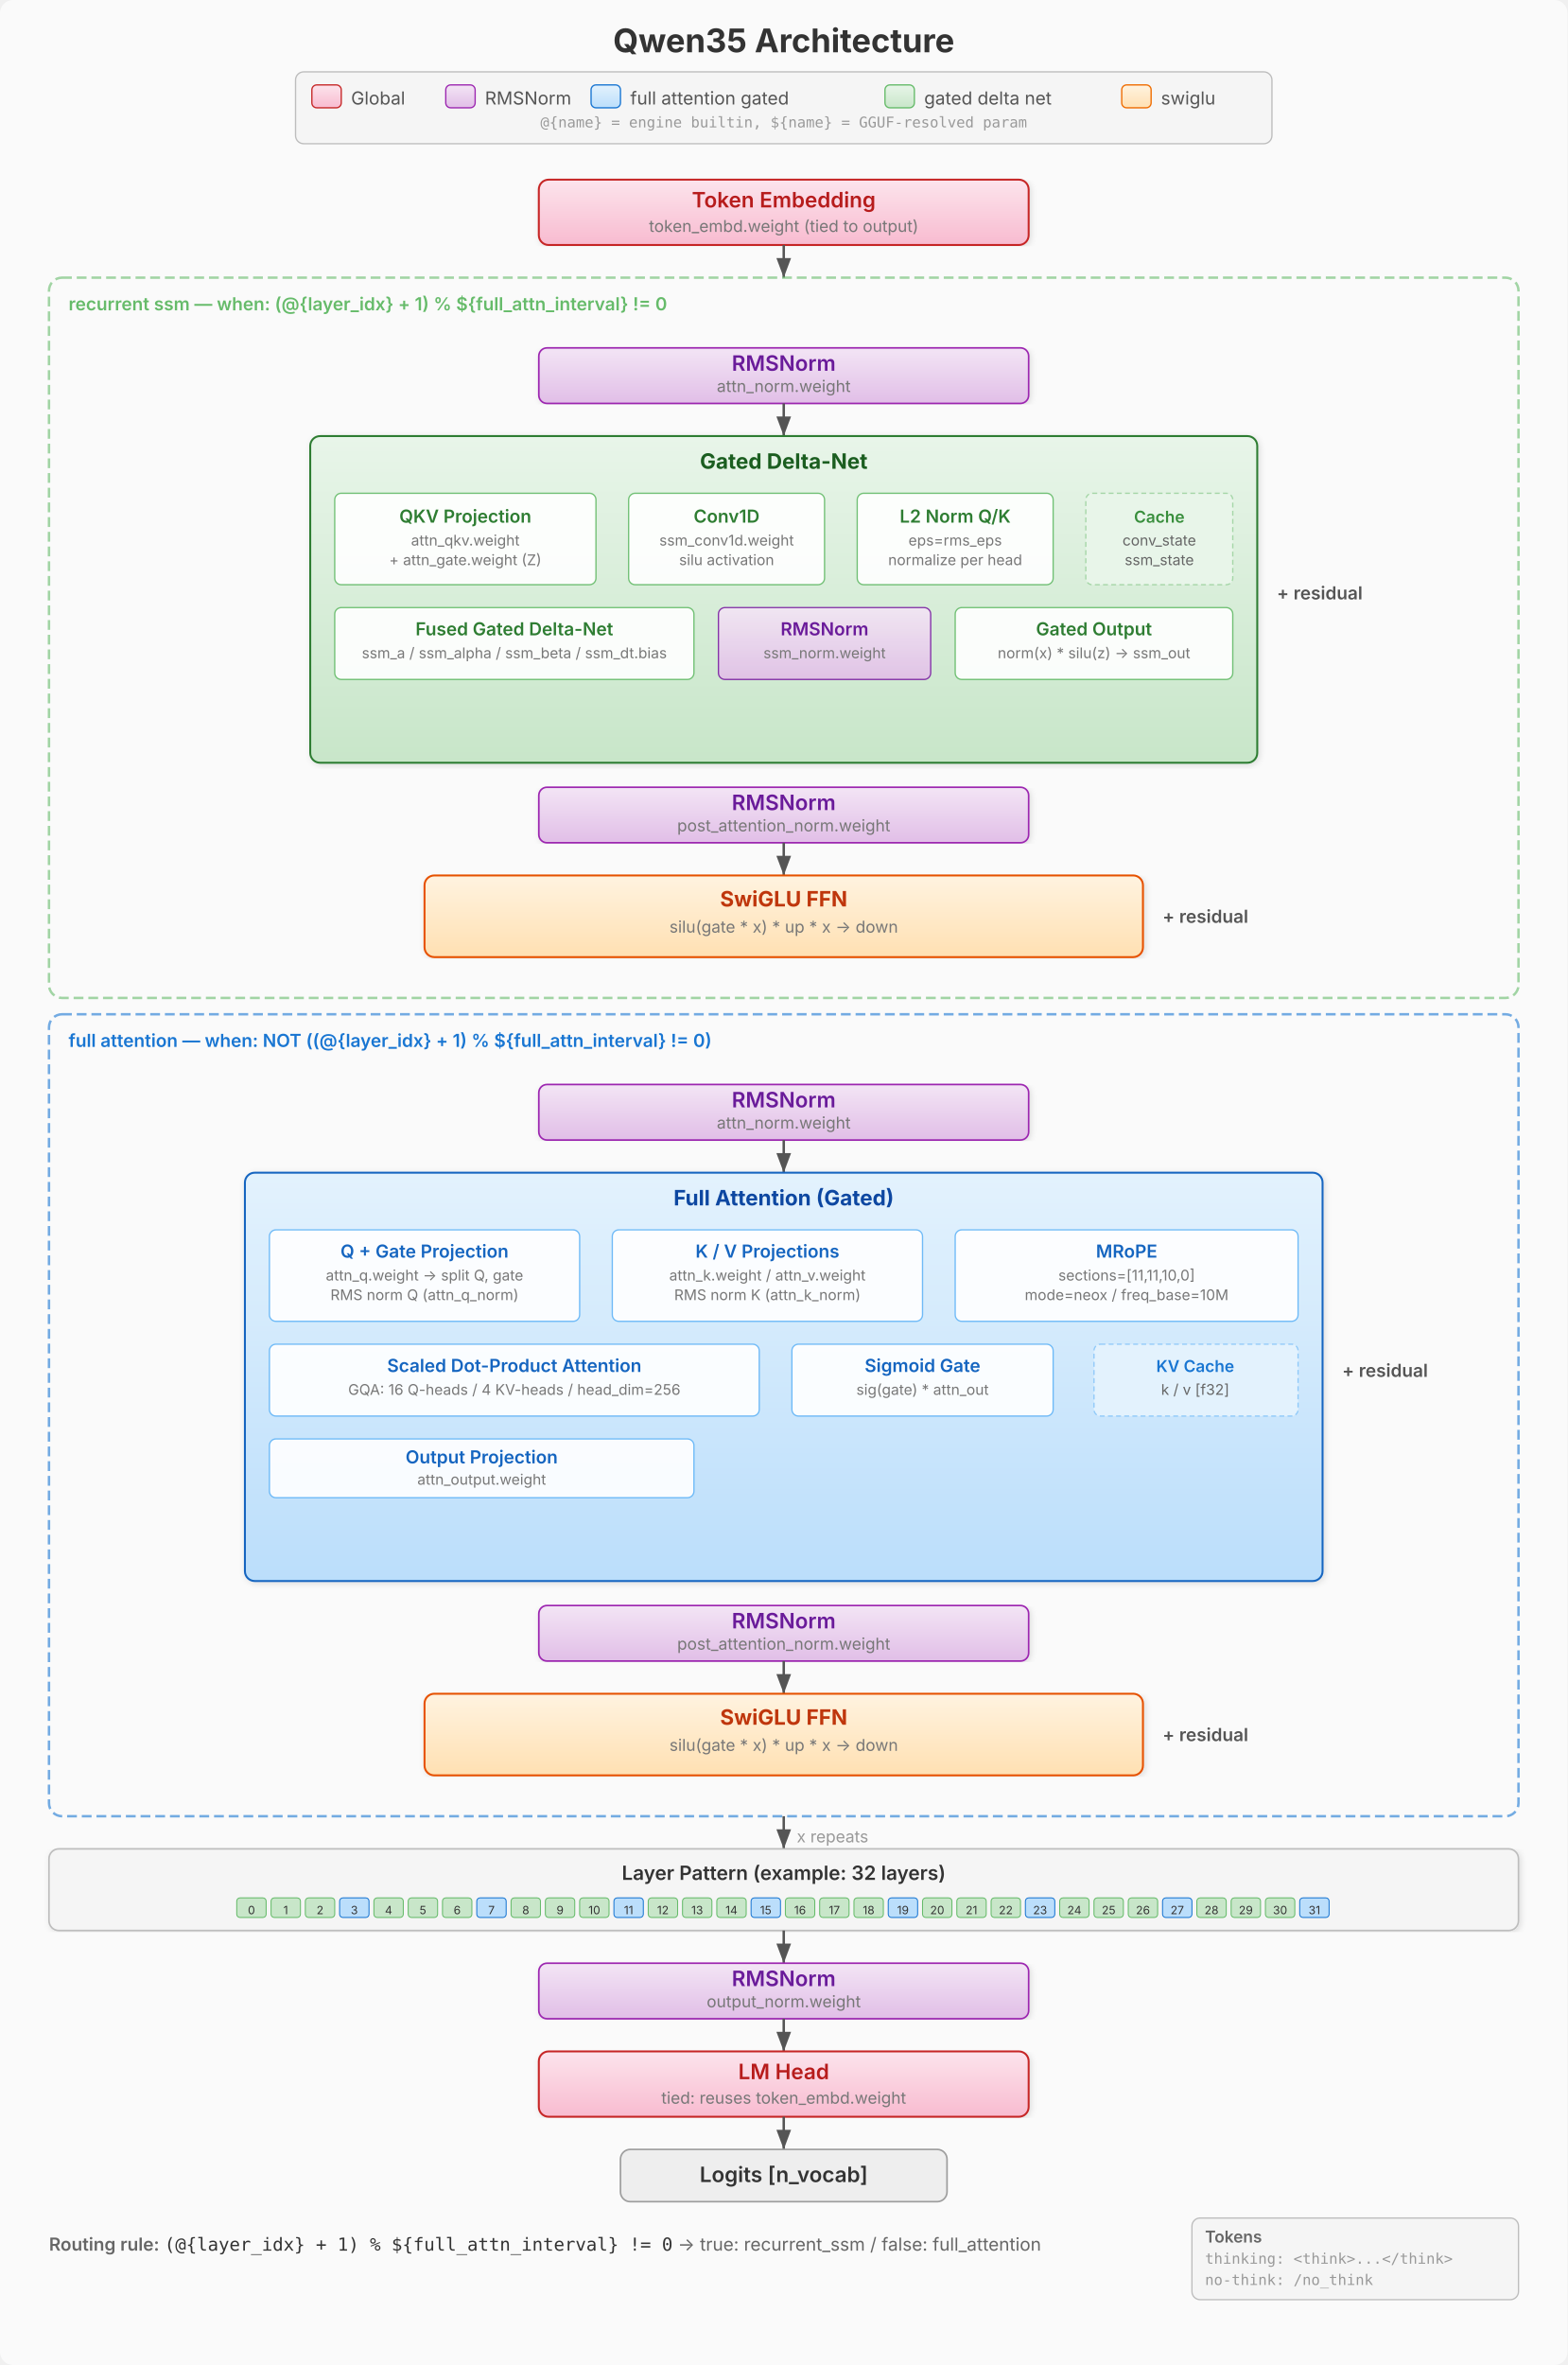
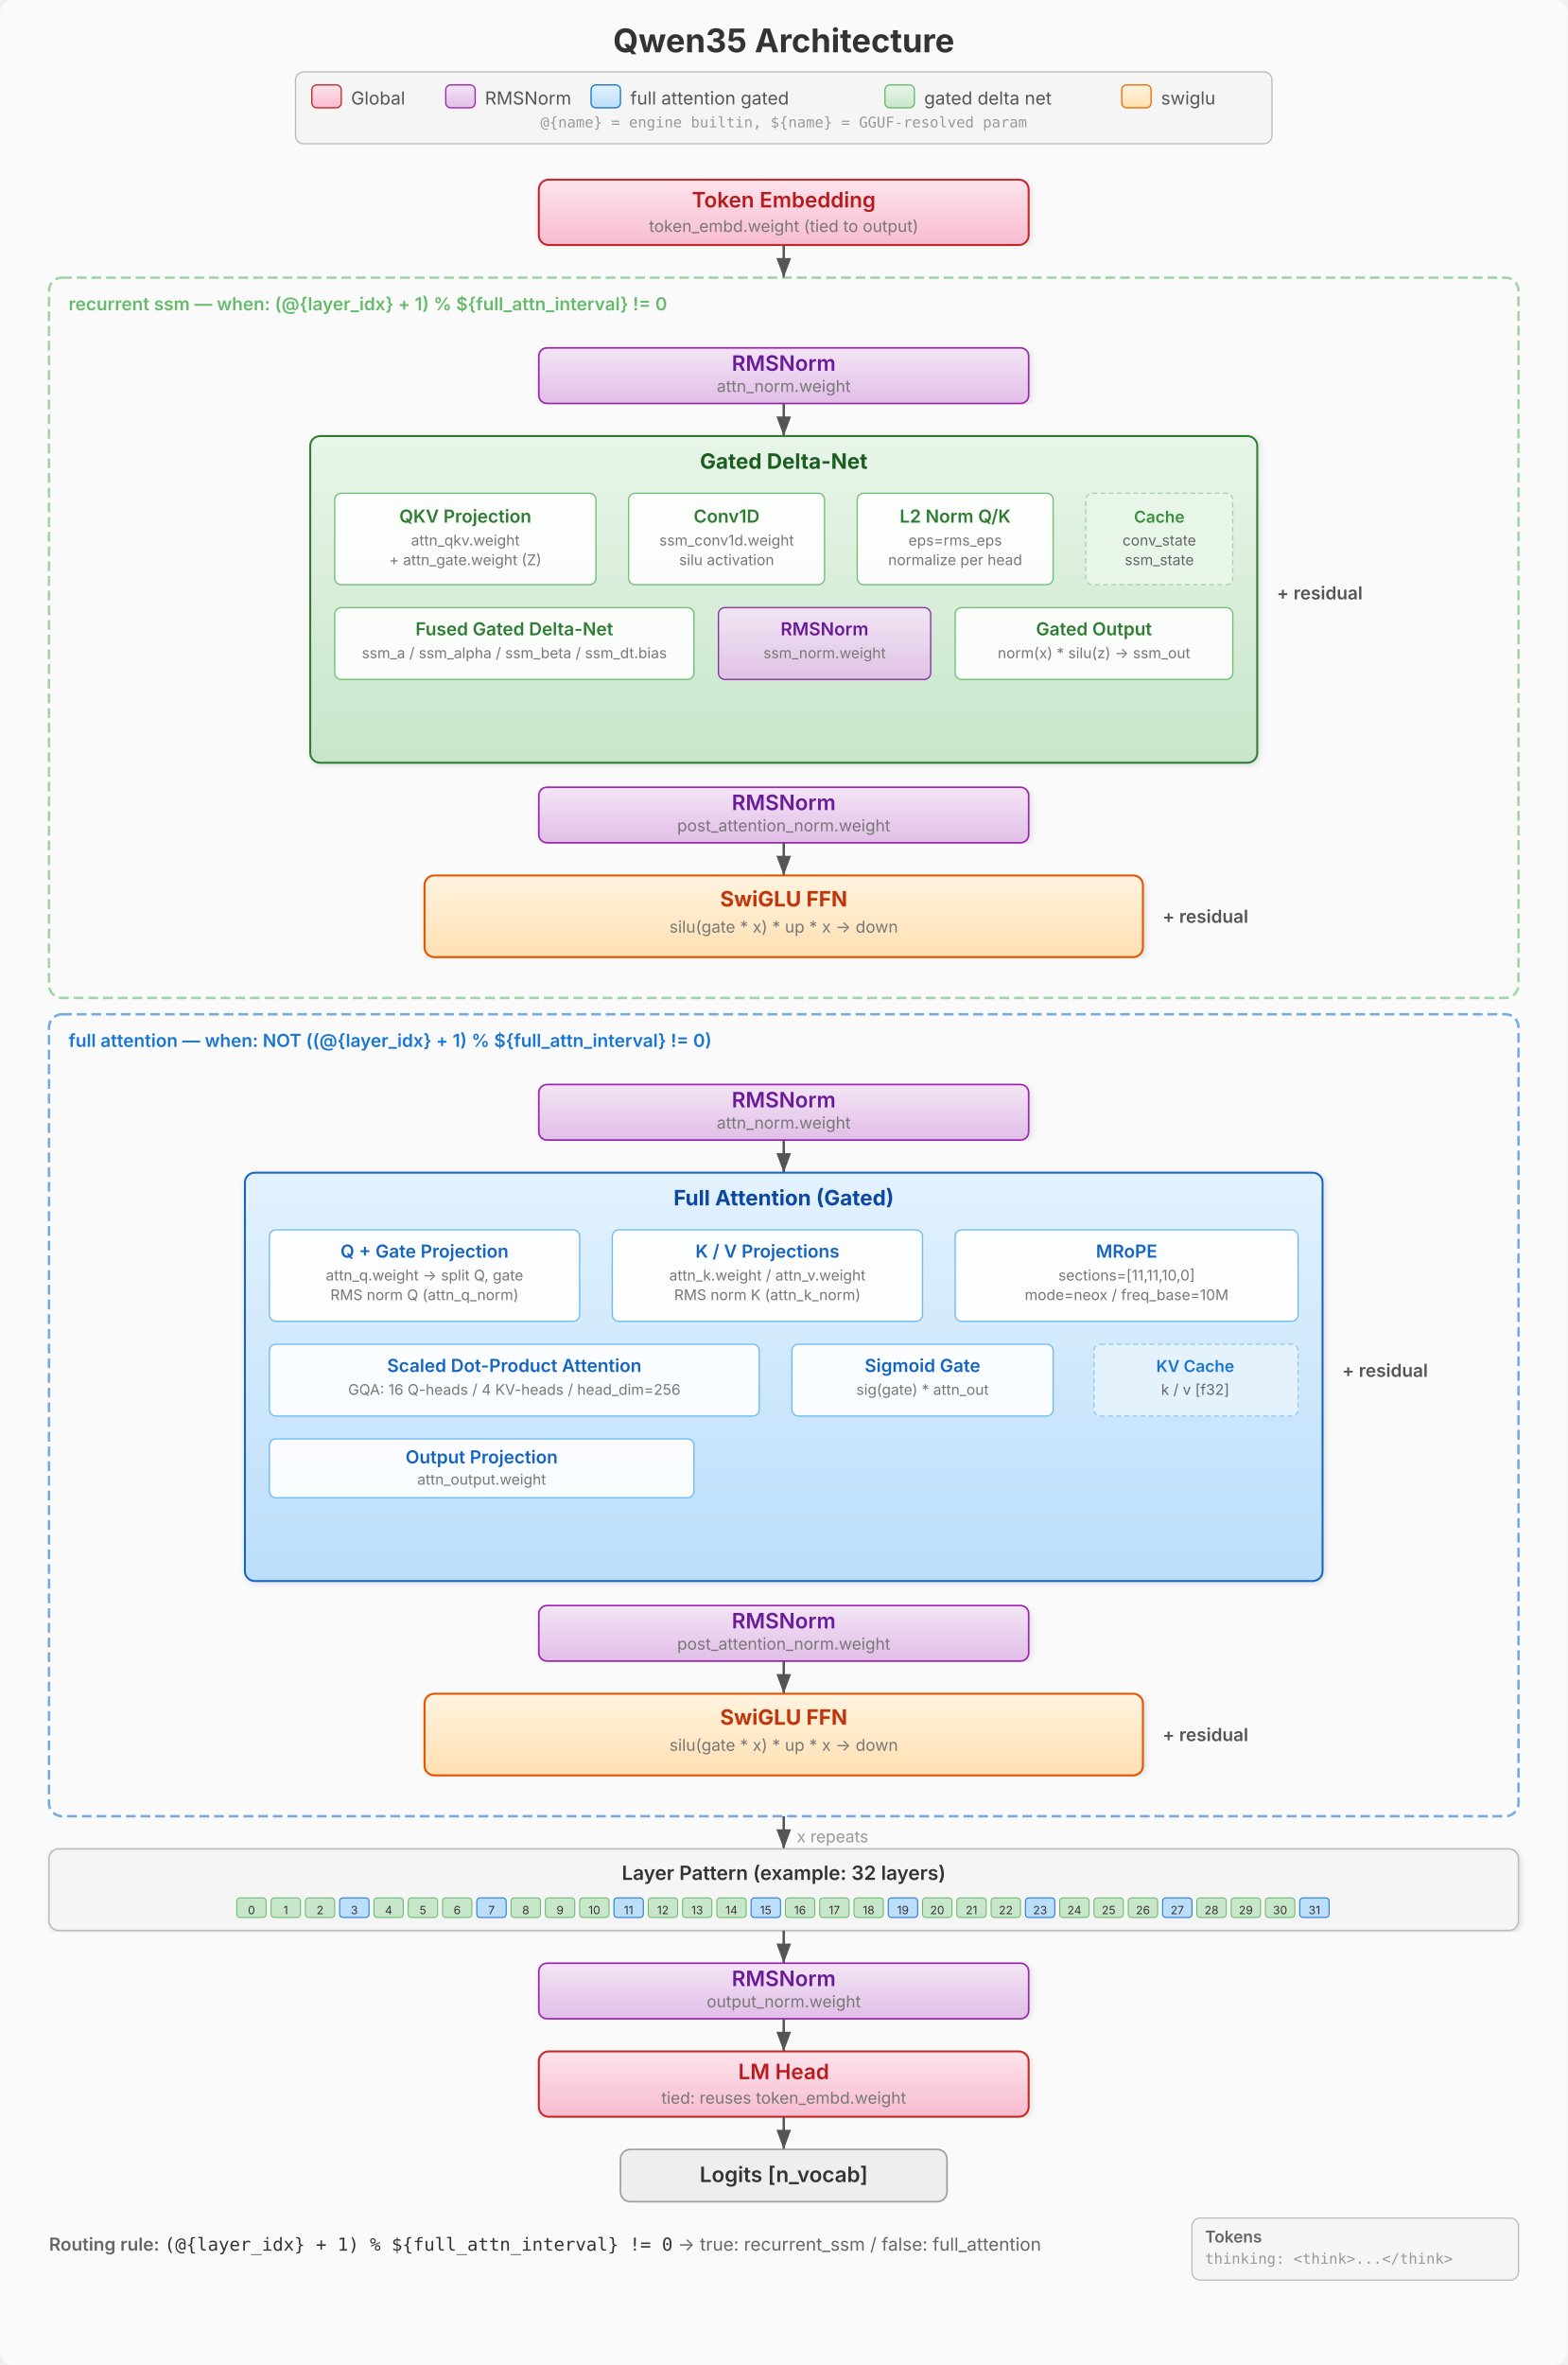
<svg xmlns="http://www.w3.org/2000/svg" viewBox="0 0 960 1448" font-family="system-ui, -apple-system, sans-serif" font-size="13">
  <defs>
    <marker id="arrow" markerWidth="8" markerHeight="6" refX="8" refY="3" orient="auto">
      <path d="M0,0 L8,3 L0,6" fill="#555555" />
    </marker>
    <linearGradient id="ssmGrad" x1="0" y1="0" x2="0" y2="1">
      <stop offset="0%" stop-color="#e8f5e9" />
      <stop offset="100%" stop-color="#c8e6c9" />
    </linearGradient>
    <linearGradient id="attnGrad" x1="0" y1="0" x2="0" y2="1">
      <stop offset="0%" stop-color="#e3f2fd" />
      <stop offset="100%" stop-color="#bbdefb" />
    </linearGradient>
    <linearGradient id="ffnGrad" x1="0" y1="0" x2="0" y2="1">
      <stop offset="0%" stop-color="#fff3e0" />
      <stop offset="100%" stop-color="#ffe0b2" />
    </linearGradient>
    <linearGradient id="normGrad" x1="0" y1="0" x2="0" y2="1">
      <stop offset="0%" stop-color="#f3e5f5" />
      <stop offset="100%" stop-color="#e1bee7" />
    </linearGradient>
    <linearGradient id="globalGrad" x1="0" y1="0" x2="0" y2="1">
      <stop offset="0%" stop-color="#fce4ec" />
      <stop offset="100%" stop-color="#f8bbd0" />
    </linearGradient>
    <filter id="shadow" x="-2%" y="-2%" width="104%" height="104%">
      <feDropShadow dx="1" dy="1" stdDeviation="2" flood-opacity="0.12" />
    </filter>
    <g id="block_full_attention_gated">
      <g>
        <rect width="660" height="250" rx="6" fill="url(#attnGrad)" stroke="#1565c0" stroke-width="1.2" filter="url(#shadow)" />
        <text x="330" y="20" text-anchor="middle" font-weight="700" font-size="13" fill="#0d47a1">Full Attention (Gated)</text>
        <g transform="translate(15, 35)">
          <rect width="190" height="56" rx="4" fill="#fff" stroke="#64b5f6" stroke-width="0.8" opacity="0.9" />
          <text x="95" y="17" text-anchor="middle" font-size="11" font-weight="600" fill="#1565c0">Q + Gate Projection</text>
          <text x="95" y="31" text-anchor="middle" font-size="9" fill="#777">attn_q.weight -&gt; split Q, gate</text>
          <text x="95" y="43" text-anchor="middle" font-size="9" fill="#777">RMS norm Q (attn_q_norm)</text>
        </g>
        <g transform="translate(225, 35)">
          <rect width="190" height="56" rx="4" fill="#fff" stroke="#64b5f6" stroke-width="0.8" opacity="0.9" />
          <text x="95" y="17" text-anchor="middle" font-size="11" font-weight="600" fill="#1565c0">K / V Projections</text>
          <text x="95" y="31" text-anchor="middle" font-size="9" fill="#777">attn_k.weight / attn_v.weight</text>
          <text x="95" y="43" text-anchor="middle" font-size="9" fill="#777">RMS norm K (attn_k_norm)</text>
        </g>
        <g transform="translate(435, 35)">
          <rect width="210" height="56" rx="4" fill="#fff" stroke="#64b5f6" stroke-width="0.8" opacity="0.9" />
          <text x="105" y="17" text-anchor="middle" font-size="11" font-weight="600" fill="#1565c0">MRoPE</text>
          <text x="105" y="31" text-anchor="middle" font-size="9" fill="#777">sections=[11,11,10,0]</text>
          <text x="105" y="43" text-anchor="middle" font-size="9" fill="#777">mode=neox / freq_base=10M</text>
        </g>
        <g transform="translate(15, 105)">
          <rect width="300" height="44" rx="4" fill="#fff" stroke="#64b5f6" stroke-width="0.8" opacity="0.9" />
          <text x="150" y="17" text-anchor="middle" font-size="11" font-weight="600" fill="#1565c0">Scaled Dot-Product Attention</text>
          <text x="150" y="31" text-anchor="middle" font-size="9" fill="#777">GQA: 16 Q-heads / 4 KV-heads / head_dim=256</text>
        </g>
        <g transform="translate(335, 105)">
          <rect width="160" height="44" rx="4" fill="#fff" stroke="#64b5f6" stroke-width="0.8" opacity="0.9" />
          <text x="80" y="17" text-anchor="middle" font-size="11" font-weight="600" fill="#1565c0">Sigmoid Gate</text>
          <text x="80" y="31" text-anchor="middle" font-size="9" fill="#777">sig(gate) * attn_out</text>
        </g>
        <g transform="translate(15, 163)">
          <rect width="260" height="36" rx="4" fill="#fff" stroke="#64b5f6" stroke-width="0.8" opacity="0.9" />
          <text x="130" y="15" text-anchor="middle" font-size="11" font-weight="600" fill="#1565c0">Output Projection</text>
          <text x="130" y="28" text-anchor="middle" font-size="9" fill="#777">attn_output.weight</text>
        </g>
        <g transform="translate(520, 105)">
          <rect width="125" height="44" rx="4" fill="#e3f2fd" stroke="#90caf9" stroke-width="0.8" stroke-dasharray="3,2" />
          <text x="62" y="17" text-anchor="middle" font-size="10" font-weight="600" fill="#1976d2">KV Cache</text>
          <text x="62" y="31" text-anchor="middle" font-size="9" fill="#666">k / v [f32]</text>
        </g>
      </g>
    </g>
    <g id="block_gated_delta_net">
      <g>
        <rect width="580" height="200" rx="6" fill="url(#ssmGrad)" stroke="#2e7d32" stroke-width="1.2" filter="url(#shadow)" />
        <text x="290" y="20" text-anchor="middle" font-weight="700" font-size="13" fill="#1b5e20">Gated Delta-Net</text>
        <g transform="translate(15, 35)">
          <rect width="160" height="56" rx="4" fill="#fff" stroke="#66bb6a" stroke-width="0.8" opacity="0.9" />
          <text x="80" y="18" text-anchor="middle" font-size="11" font-weight="600" fill="#2e7d32">QKV Projection</text>
          <text x="80" y="32" text-anchor="middle" font-size="9" fill="#777">attn_qkv.weight</text>
          <text x="80" y="44" text-anchor="middle" font-size="9" fill="#777">+ attn_gate.weight (Z)</text>
        </g>
        <g transform="translate(195, 35)">
          <rect width="120" height="56" rx="4" fill="#fff" stroke="#66bb6a" stroke-width="0.8" opacity="0.9" />
          <text x="60" y="18" text-anchor="middle" font-size="11" font-weight="600" fill="#2e7d32">Conv1D</text>
          <text x="60" y="32" text-anchor="middle" font-size="9" fill="#777">ssm_conv1d.weight</text>
          <text x="60" y="44" text-anchor="middle" font-size="9" fill="#777">silu activation</text>
        </g>
        <g transform="translate(335, 35)">
          <rect width="120" height="56" rx="4" fill="#fff" stroke="#66bb6a" stroke-width="0.8" opacity="0.9" />
          <text x="60" y="18" text-anchor="middle" font-size="11" font-weight="600" fill="#2e7d32">L2 Norm Q/K</text>
          <text x="60" y="32" text-anchor="middle" font-size="9" fill="#777">eps=rms_eps</text>
          <text x="60" y="44" text-anchor="middle" font-size="9" fill="#777">normalize per head</text>
        </g>
        <g transform="translate(15, 105)">
          <rect width="220" height="44" rx="4" fill="#fff" stroke="#66bb6a" stroke-width="0.8" opacity="0.9" />
          <text x="110" y="17" text-anchor="middle" font-size="11" font-weight="600" fill="#2e7d32">Fused Gated Delta-Net</text>
          <text x="110" y="31" text-anchor="middle" font-size="9" fill="#777">ssm_a / ssm_alpha / ssm_beta / ssm_dt.bias</text>
        </g>
        <g transform="translate(250, 105)">
          <rect width="130" height="44" rx="4" fill="url(#normGrad)" stroke="#7b1fa2" stroke-width="0.8" opacity="0.9" />
          <text x="65" y="17" text-anchor="middle" font-size="11" font-weight="600" fill="#6a1b9a">RMSNorm</text>
          <text x="65" y="31" text-anchor="middle" font-size="9" fill="#777">ssm_norm.weight</text>
        </g>
        <g transform="translate(395, 105)">
          <rect width="170" height="44" rx="4" fill="#fff" stroke="#66bb6a" stroke-width="0.8" opacity="0.9" />
          <text x="85" y="17" text-anchor="middle" font-size="11" font-weight="600" fill="#2e7d32">Gated Output</text>
          <text x="85" y="31" text-anchor="middle" font-size="9" fill="#777">norm(x) * silu(z) -&gt; ssm_out</text>
        </g>
        <g transform="translate(475, 35)">
          <rect width="90" height="56" rx="4" fill="#e8f5e9" stroke="#a5d6a7" stroke-width="0.8" stroke-dasharray="3,2" />
          <text x="45" y="18" text-anchor="middle" font-size="10" font-weight="600" fill="#388e3c">Cache</text>
          <text x="45" y="32" text-anchor="middle" font-size="9" fill="#666">conv_state</text>
          <text x="45" y="44" text-anchor="middle" font-size="9" fill="#666">ssm_state</text>
        </g>
      </g>
    </g>
    <g id="block_swiglu">
      <g>
        <rect width="440" height="50" rx="6" fill="url(#ffnGrad)" stroke="#e65100" stroke-width="1.2" filter="url(#shadow)" />
        <text x="220" y="19" text-anchor="middle" font-weight="700" font-size="13" fill="#bf360c">SwiGLU FFN</text>
        <text x="220" y="35" text-anchor="middle" font-size="10" fill="#777">silu(gate * x) * up * x -&gt; down</text>
      </g>
    </g>
  </defs>
  <rect width="960" height="1448" fill="#fafafa" rx="8" />
  <text x="480" y="32" text-anchor="middle" font-size="20" font-weight="bold" fill="#333333">Qwen35 Architecture</text>
  <rect x="181" y="44" width="598" height="44" rx="5" fill="#f5f5f5" stroke="#bdbdbd" stroke-width="0.8" />
  <g transform="translate(191, 52)">
    <rect x="0" width="18" height="14" rx="3" fill="url(#globalGrad)" stroke="#C62828" stroke-width="0.8" />
    <text x="24" y="12" font-size="11" fill="#555555">Global</text>
    <rect x="82" width="18" height="14" rx="3" fill="url(#normGrad)" stroke="#9C27B0" stroke-width="0.8" />
    <text x="106" y="12" font-size="11" fill="#555555">RMSNorm</text>
    <rect x="171" width="18" height="14" rx="3" fill="url(#attnGrad)" stroke="#1976D2" stroke-width="0.8" />
    <text x="195" y="12" font-size="11" fill="#555555">full attention gated</text>
    <rect x="351" width="18" height="14" rx="3" fill="url(#ssmGrad)" stroke="#66BB6A" stroke-width="0.8" />
    <text x="375" y="12" font-size="11" fill="#555555">gated delta net</text>
    <rect x="496" width="18" height="14" rx="3" fill="url(#ffnGrad)" stroke="#EF6C00" stroke-width="0.8" />
    <text x="520" y="12" font-size="11" fill="#555555">swiglu</text>
  </g>
  <text x="480" y="78" text-anchor="middle" font-size="9" fill="#999999" font-family="monospace">@{name} = engine builtin, ${name} = GGUF-resolved param</text>
  <g transform="translate(330, 110)">
    <rect width="300" height="40" rx="6" fill="url(#globalGrad)" stroke="#C62828" stroke-width="1.2" filter="url(#shadow)" />
    <text x="150" y="17" text-anchor="middle" font-weight="600" fill="#b71c1c">Token Embedding</text>
    <text x="150" y="32" text-anchor="middle" font-size="10" fill="#777777">token_embd.weight (tied to output)</text>
  </g>
  <line x1="480" y1="150" x2="480" y2="170" stroke="#555555" stroke-width="1.5" marker-end="url(#arrow)" />
  <rect x="30" y="170" width="900" height="441" rx="8" fill="none" stroke="#66BB6A" stroke-width="1.5" stroke-dasharray="6,3" opacity="0.6" />
  <text x="42" y="190" font-size="11" font-weight="600" fill="#66BB6A">recurrent ssm — when: (@{layer_idx} + 1) % ${full_attn_interval} != 0</text>
  <g transform="translate(330, 213)">
    <rect width="300" height="34" rx="5" fill="url(#normGrad)" stroke="#9C27B0" stroke-width="1" filter="url(#shadow)" />
    <text x="150" y="14" text-anchor="middle" font-weight="600" fill="#6a1b9a">RMSNorm</text>
    <text x="150" y="27" text-anchor="middle" font-size="10" fill="#777777">attn_norm.weight</text>
  </g>
  <line x1="480" y1="247" x2="480" y2="267" stroke="#555555" stroke-width="1.5" marker-end="url(#arrow)" />
  <use href="#block_gated_delta_net" transform="translate(190, 267)" />
  <text x="782" y="367" font-size="11" fill="#555555" font-weight="600">+ residual</text>
  <g transform="translate(330, 482)">
    <rect width="300" height="34" rx="5" fill="url(#normGrad)" stroke="#9C27B0" stroke-width="1" filter="url(#shadow)" />
    <text x="150" y="14" text-anchor="middle" font-weight="600" fill="#6a1b9a">RMSNorm</text>
    <text x="150" y="27" text-anchor="middle" font-size="10" fill="#777777">post_attention_norm.weight</text>
  </g>
  <line x1="480" y1="516" x2="480" y2="536" stroke="#555555" stroke-width="1.5" marker-end="url(#arrow)" />
  <use href="#block_swiglu" transform="translate(260, 536)" />
  <text x="712" y="565" font-size="11" fill="#555555" font-weight="600">+ residual</text>
  <rect x="30" y="621" width="900" height="491" rx="8" fill="none" stroke="#1976D2" stroke-width="1.5" stroke-dasharray="6,3" opacity="0.6" />
  <text x="42" y="641" font-size="11" font-weight="600" fill="#1976D2">full attention — when: NOT ((@{layer_idx} + 1) % ${full_attn_interval} != 0)</text>
  <g transform="translate(330, 664)">
    <rect width="300" height="34" rx="5" fill="url(#normGrad)" stroke="#9C27B0" stroke-width="1" filter="url(#shadow)" />
    <text x="150" y="14" text-anchor="middle" font-weight="600" fill="#6a1b9a">RMSNorm</text>
    <text x="150" y="27" text-anchor="middle" font-size="10" fill="#777777">attn_norm.weight</text>
  </g>
  <line x1="480" y1="698" x2="480" y2="718" stroke="#555555" stroke-width="1.5" marker-end="url(#arrow)" />
  <use href="#block_full_attention_gated" transform="translate(150, 718)" />
  <text x="822" y="843" font-size="11" fill="#555555" font-weight="600">+ residual</text>
  <g transform="translate(330, 983)">
    <rect width="300" height="34" rx="5" fill="url(#normGrad)" stroke="#9C27B0" stroke-width="1" filter="url(#shadow)" />
    <text x="150" y="14" text-anchor="middle" font-weight="600" fill="#6a1b9a">RMSNorm</text>
    <text x="150" y="27" text-anchor="middle" font-size="10" fill="#777777">post_attention_norm.weight</text>
  </g>
  <line x1="480" y1="1017" x2="480" y2="1037" stroke="#555555" stroke-width="1.5" marker-end="url(#arrow)" />
  <use href="#block_swiglu" transform="translate(260, 1037)" />
  <text x="712" y="1066" font-size="11" fill="#555555" font-weight="600">+ residual</text>
  <line x1="480" y1="1112" x2="480" y2="1132" stroke="#555555" stroke-width="1.5" marker-end="url(#arrow)" />
  <text x="488" y="1128" font-size="10" fill="#999999">x repeats</text>
  <g transform="translate(30, 1132)">
    <rect width="900" height="50" rx="6" fill="#f5f5f5" stroke="#bdbdbd" stroke-width="1" filter="url(#shadow)" />
    <text x="450" y="19" text-anchor="middle" font-size="12" font-weight="600" fill="#333333">Layer Pattern (example: 32 layers)</text>
    <g transform="translate(115, 30)">
      <rect x="0" width="18" height="12" rx="2" fill="#c8e6c9" stroke="#66BB6A" stroke-width="0.6" />
      <text x="9" y="10" text-anchor="middle" font-size="7" fill="#333333">0</text>
      <rect x="21" width="18" height="12" rx="2" fill="#c8e6c9" stroke="#66BB6A" stroke-width="0.6" />
      <text x="30" y="10" text-anchor="middle" font-size="7" fill="#333333">1</text>
      <rect x="42" width="18" height="12" rx="2" fill="#c8e6c9" stroke="#66BB6A" stroke-width="0.6" />
      <text x="51" y="10" text-anchor="middle" font-size="7" fill="#333333">2</text>
      <rect x="63" width="18" height="12" rx="2" fill="#bbdefb" stroke="#1976D2" stroke-width="0.6" />
      <text x="72" y="10" text-anchor="middle" font-size="7" fill="#333333">3</text>
      <rect x="84" width="18" height="12" rx="2" fill="#c8e6c9" stroke="#66BB6A" stroke-width="0.6" />
      <text x="93" y="10" text-anchor="middle" font-size="7" fill="#333333">4</text>
      <rect x="105" width="18" height="12" rx="2" fill="#c8e6c9" stroke="#66BB6A" stroke-width="0.6" />
      <text x="114" y="10" text-anchor="middle" font-size="7" fill="#333333">5</text>
      <rect x="126" width="18" height="12" rx="2" fill="#c8e6c9" stroke="#66BB6A" stroke-width="0.6" />
      <text x="135" y="10" text-anchor="middle" font-size="7" fill="#333333">6</text>
      <rect x="147" width="18" height="12" rx="2" fill="#bbdefb" stroke="#1976D2" stroke-width="0.6" />
      <text x="156" y="10" text-anchor="middle" font-size="7" fill="#333333">7</text>
      <rect x="168" width="18" height="12" rx="2" fill="#c8e6c9" stroke="#66BB6A" stroke-width="0.6" />
      <text x="177" y="10" text-anchor="middle" font-size="7" fill="#333333">8</text>
      <rect x="189" width="18" height="12" rx="2" fill="#c8e6c9" stroke="#66BB6A" stroke-width="0.6" />
      <text x="198" y="10" text-anchor="middle" font-size="7" fill="#333333">9</text>
      <rect x="210" width="18" height="12" rx="2" fill="#c8e6c9" stroke="#66BB6A" stroke-width="0.6" />
      <text x="219" y="10" text-anchor="middle" font-size="7" fill="#333333">10</text>
      <rect x="231" width="18" height="12" rx="2" fill="#bbdefb" stroke="#1976D2" stroke-width="0.6" />
      <text x="240" y="10" text-anchor="middle" font-size="7" fill="#333333">11</text>
      <rect x="252" width="18" height="12" rx="2" fill="#c8e6c9" stroke="#66BB6A" stroke-width="0.6" />
      <text x="261" y="10" text-anchor="middle" font-size="7" fill="#333333">12</text>
      <rect x="273" width="18" height="12" rx="2" fill="#c8e6c9" stroke="#66BB6A" stroke-width="0.6" />
      <text x="282" y="10" text-anchor="middle" font-size="7" fill="#333333">13</text>
      <rect x="294" width="18" height="12" rx="2" fill="#c8e6c9" stroke="#66BB6A" stroke-width="0.6" />
      <text x="303" y="10" text-anchor="middle" font-size="7" fill="#333333">14</text>
      <rect x="315" width="18" height="12" rx="2" fill="#bbdefb" stroke="#1976D2" stroke-width="0.6" />
      <text x="324" y="10" text-anchor="middle" font-size="7" fill="#333333">15</text>
      <rect x="336" width="18" height="12" rx="2" fill="#c8e6c9" stroke="#66BB6A" stroke-width="0.6" />
      <text x="345" y="10" text-anchor="middle" font-size="7" fill="#333333">16</text>
      <rect x="357" width="18" height="12" rx="2" fill="#c8e6c9" stroke="#66BB6A" stroke-width="0.6" />
      <text x="366" y="10" text-anchor="middle" font-size="7" fill="#333333">17</text>
      <rect x="378" width="18" height="12" rx="2" fill="#c8e6c9" stroke="#66BB6A" stroke-width="0.6" />
      <text x="387" y="10" text-anchor="middle" font-size="7" fill="#333333">18</text>
      <rect x="399" width="18" height="12" rx="2" fill="#bbdefb" stroke="#1976D2" stroke-width="0.6" />
      <text x="408" y="10" text-anchor="middle" font-size="7" fill="#333333">19</text>
      <rect x="420" width="18" height="12" rx="2" fill="#c8e6c9" stroke="#66BB6A" stroke-width="0.6" />
      <text x="429" y="10" text-anchor="middle" font-size="7" fill="#333333">20</text>
      <rect x="441" width="18" height="12" rx="2" fill="#c8e6c9" stroke="#66BB6A" stroke-width="0.6" />
      <text x="450" y="10" text-anchor="middle" font-size="7" fill="#333333">21</text>
      <rect x="462" width="18" height="12" rx="2" fill="#c8e6c9" stroke="#66BB6A" stroke-width="0.6" />
      <text x="471" y="10" text-anchor="middle" font-size="7" fill="#333333">22</text>
      <rect x="483" width="18" height="12" rx="2" fill="#bbdefb" stroke="#1976D2" stroke-width="0.6" />
      <text x="492" y="10" text-anchor="middle" font-size="7" fill="#333333">23</text>
      <rect x="504" width="18" height="12" rx="2" fill="#c8e6c9" stroke="#66BB6A" stroke-width="0.6" />
      <text x="513" y="10" text-anchor="middle" font-size="7" fill="#333333">24</text>
      <rect x="525" width="18" height="12" rx="2" fill="#c8e6c9" stroke="#66BB6A" stroke-width="0.6" />
      <text x="534" y="10" text-anchor="middle" font-size="7" fill="#333333">25</text>
      <rect x="546" width="18" height="12" rx="2" fill="#c8e6c9" stroke="#66BB6A" stroke-width="0.6" />
      <text x="555" y="10" text-anchor="middle" font-size="7" fill="#333333">26</text>
      <rect x="567" width="18" height="12" rx="2" fill="#bbdefb" stroke="#1976D2" stroke-width="0.6" />
      <text x="576" y="10" text-anchor="middle" font-size="7" fill="#333333">27</text>
      <rect x="588" width="18" height="12" rx="2" fill="#c8e6c9" stroke="#66BB6A" stroke-width="0.6" />
      <text x="597" y="10" text-anchor="middle" font-size="7" fill="#333333">28</text>
      <rect x="609" width="18" height="12" rx="2" fill="#c8e6c9" stroke="#66BB6A" stroke-width="0.6" />
      <text x="618" y="10" text-anchor="middle" font-size="7" fill="#333333">29</text>
      <rect x="630" width="18" height="12" rx="2" fill="#c8e6c9" stroke="#66BB6A" stroke-width="0.6" />
      <text x="639" y="10" text-anchor="middle" font-size="7" fill="#333333">30</text>
      <rect x="651" width="18" height="12" rx="2" fill="#bbdefb" stroke="#1976D2" stroke-width="0.6" />
      <text x="660" y="10" text-anchor="middle" font-size="7" fill="#333333">31</text>
    </g>
  </g>
  <line x1="480" y1="1182" x2="480" y2="1202" stroke="#555555" stroke-width="1.5" marker-end="url(#arrow)" />
  <g transform="translate(330, 1202)">
    <rect width="300" height="34" rx="5" fill="url(#normGrad)" stroke="#9C27B0" stroke-width="1" filter="url(#shadow)" />
    <text x="150" y="14" text-anchor="middle" font-weight="600" fill="#6a1b9a">RMSNorm</text>
    <text x="150" y="27" text-anchor="middle" font-size="10" fill="#777777">output_norm.weight</text>
  </g>
  <line x1="480" y1="1236" x2="480" y2="1256" stroke="#555555" stroke-width="1.5" marker-end="url(#arrow)" />
  <g transform="translate(330, 1256)">
    <rect width="300" height="40" rx="6" fill="url(#globalGrad)" stroke="#C62828" stroke-width="1.2" filter="url(#shadow)" />
    <text x="150" y="17" text-anchor="middle" font-weight="600" fill="#b71c1c">LM Head</text>
    <text x="150" y="32" text-anchor="middle" font-size="10" fill="#777777">tied: reuses token_embd.weight</text>
  </g>
  <line x1="480" y1="1296" x2="480" y2="1316" stroke="#555555" stroke-width="1.5" marker-end="url(#arrow)" />
  <g transform="translate(380, 1316)">
    <rect width="200" height="32" rx="6" fill="#eeeeee" stroke="#9e9e9e" stroke-width="1" />
    <text x="100" y="20" text-anchor="middle" font-weight="600" fill="#333333">Logits [n_vocab]</text>
  </g>
  <text x="30" y="1378" font-size="11" fill="#666666">
    <tspan font-weight="600">Routing rule:</tspan>
    <tspan font-family="monospace" fill="#333333">(@{layer_idx} + 1) % ${full_attn_interval} != 0</tspan> -&gt; true: recurrent_ssm / false: full_attention</text>
-   <rect x="730" y="1358" width="200" height="50" rx="5" fill="#f5f5f5" stroke="#bdbdbd" stroke-width="0.8" />
+   <rect x="730" y="1358" width="200" height="38" rx="5" fill="#f5f5f5" stroke="#bdbdbd" stroke-width="0.8" />
  <text x="738" y="1373" font-size="10" font-weight="600" fill="#666666">Tokens</text>
  <text x="738" y="1386" font-size="9" fill="#999999" font-family="monospace">thinking: &lt;think&gt;...&lt;/think&gt;</text>
-   <text x="738" y="1399" font-size="9" fill="#999999" font-family="monospace">no-think: /no_think</text>
</svg>
